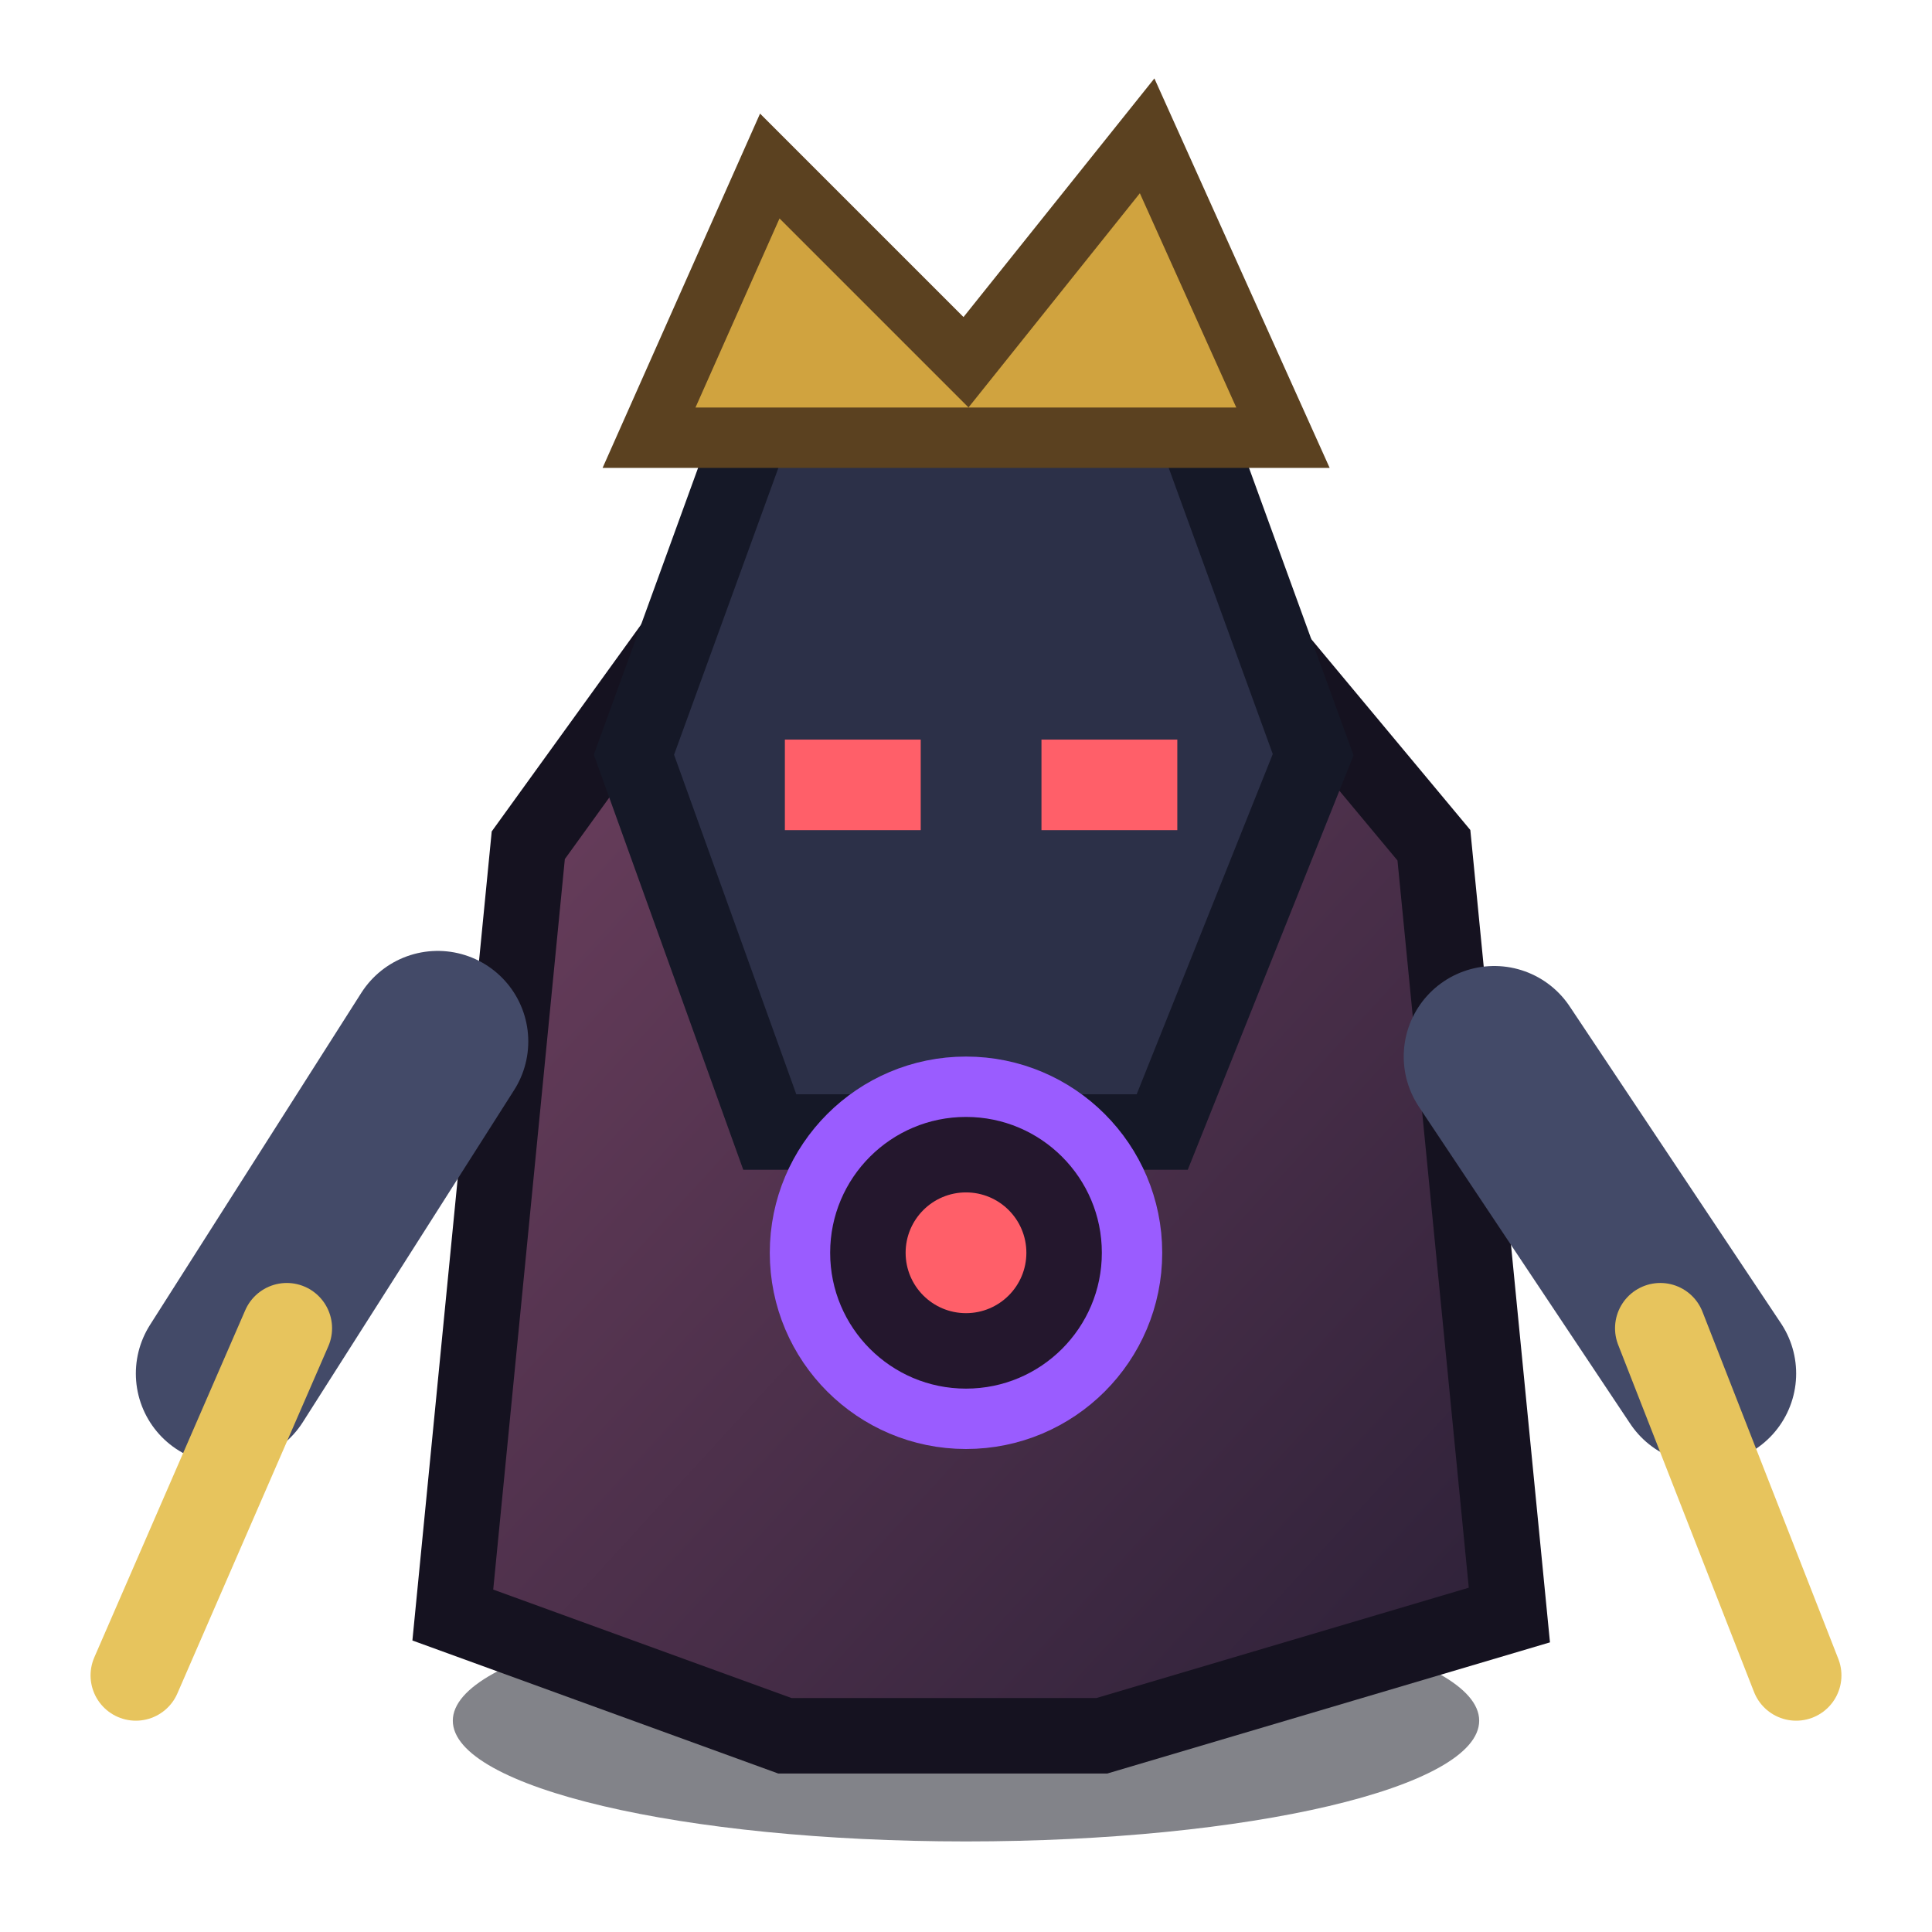
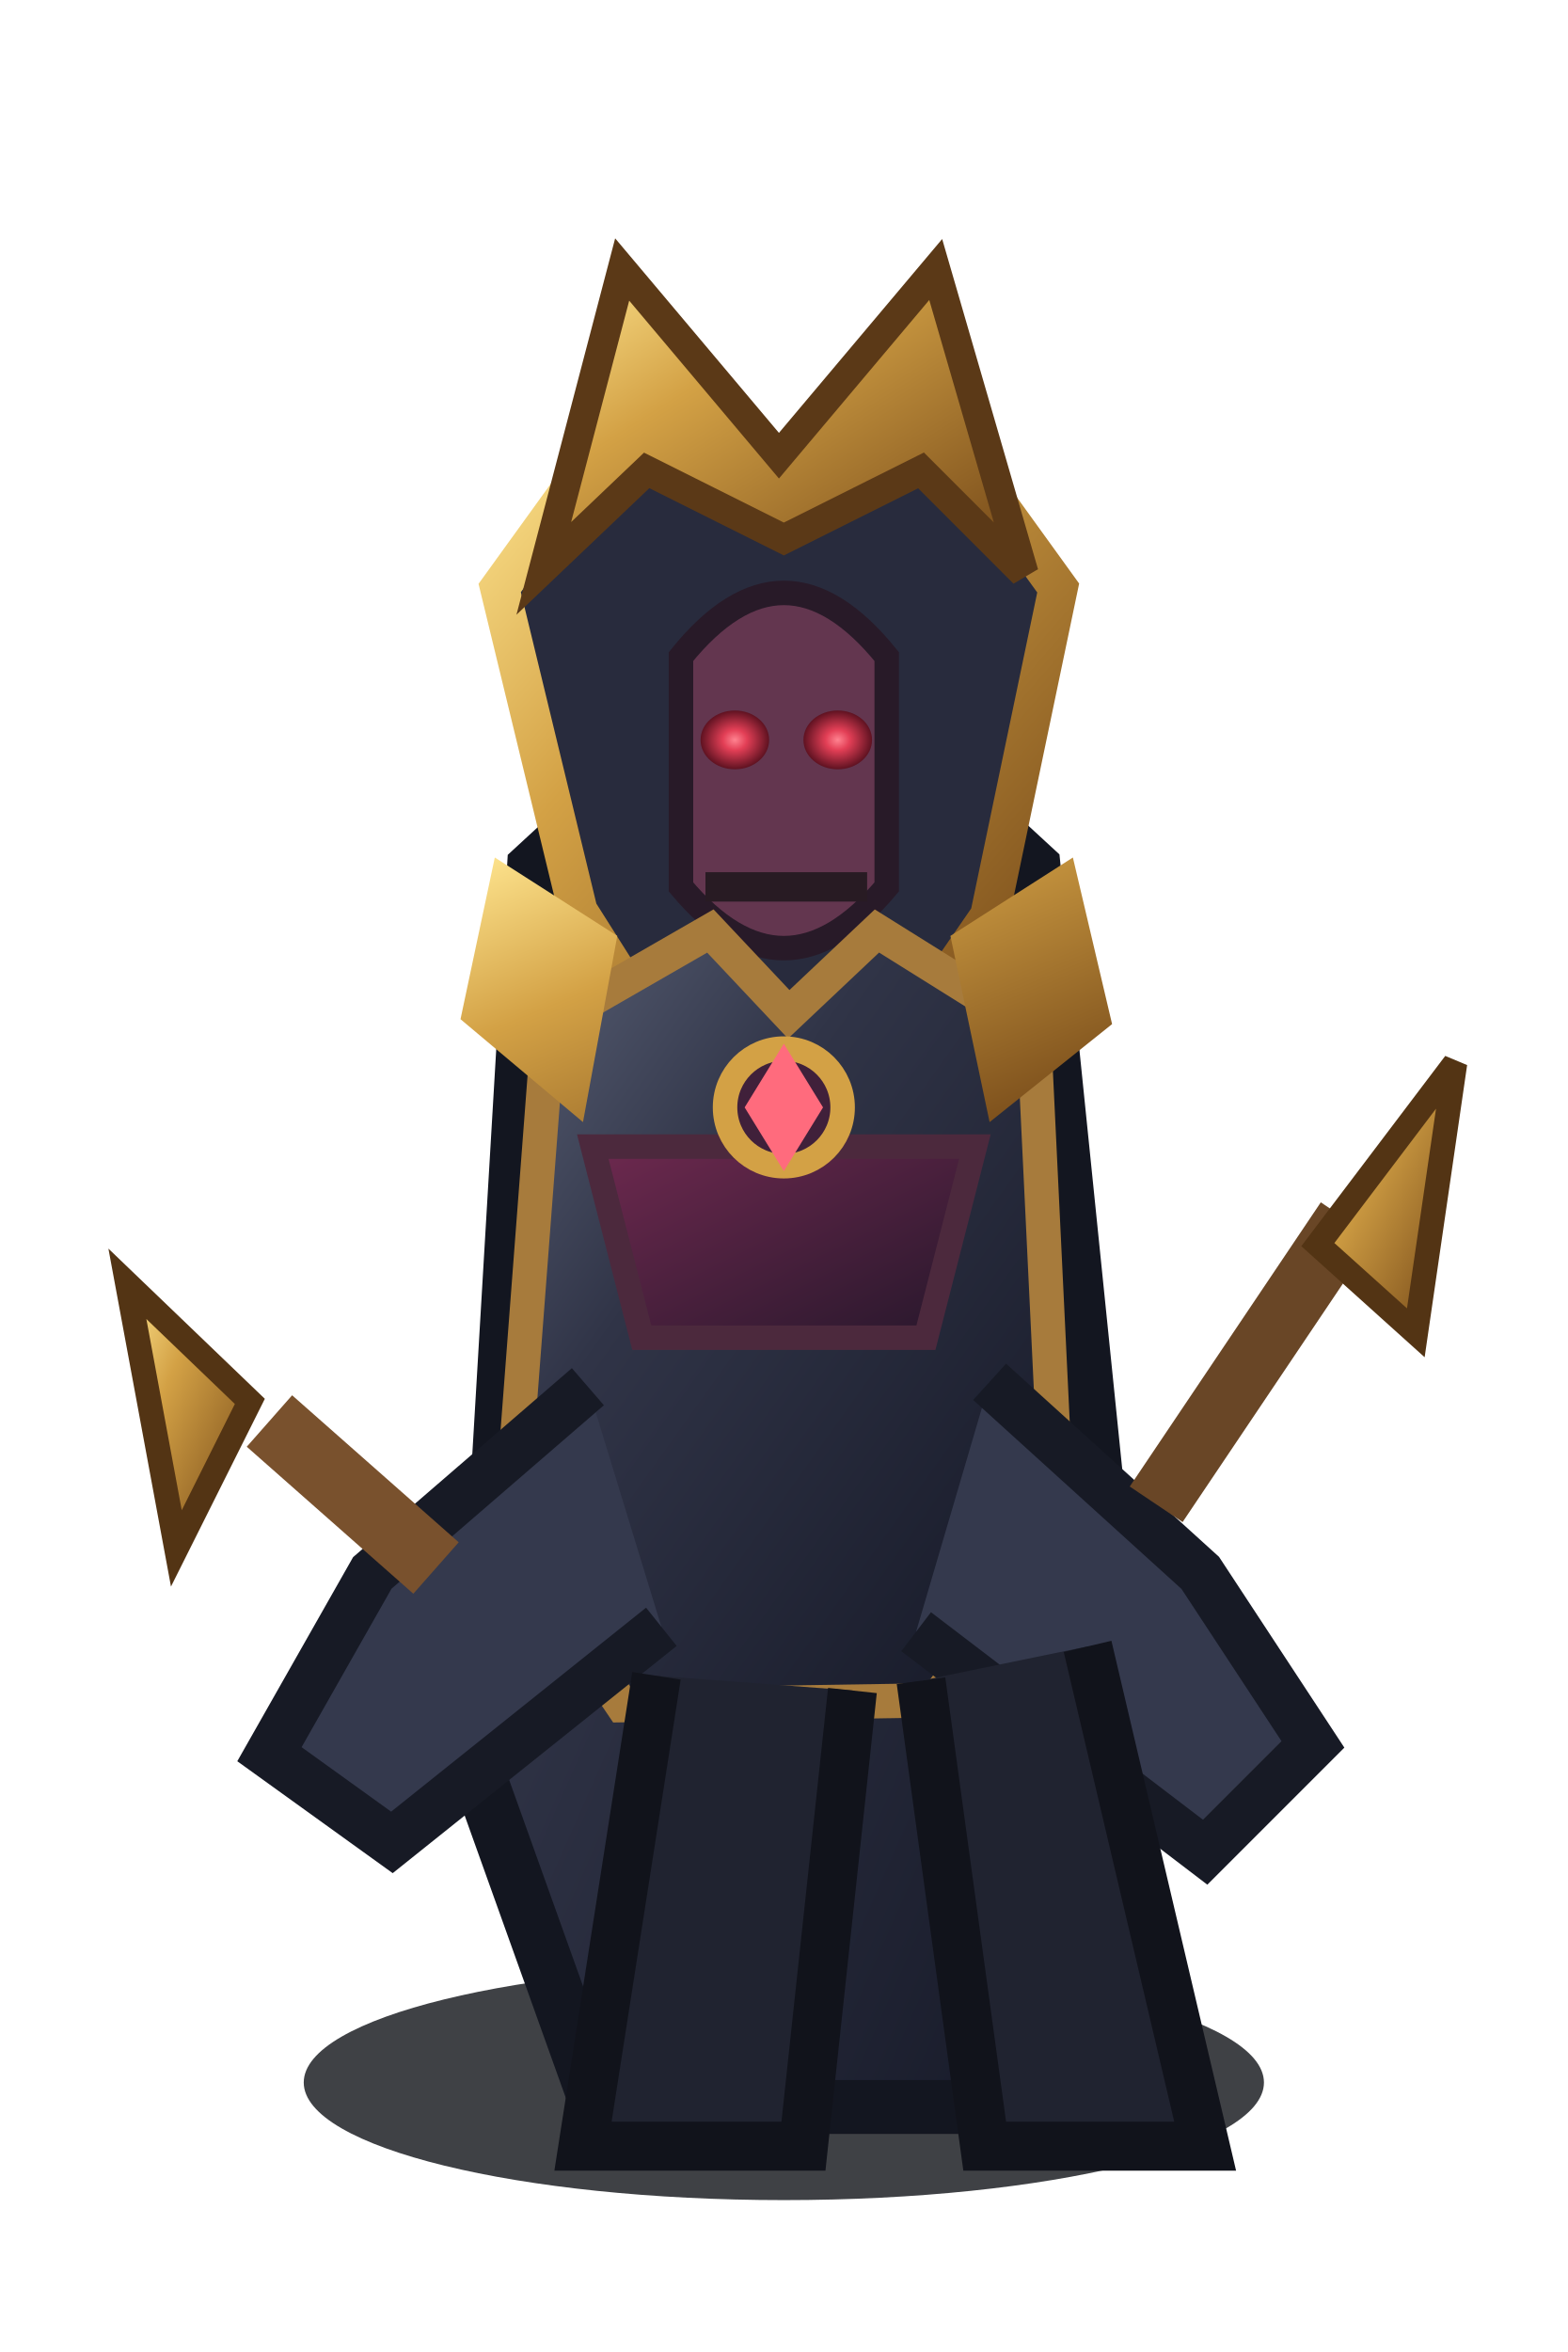
- <svg xmlns="http://www.w3.org/2000/svg" width="128" height="128" viewBox="0 0 128 128">
+ <svg xmlns="http://www.w3.org/2000/svg" width="320" height="480" viewBox="0 0 320 480">
  <defs>
-     <linearGradient id="w" x1="0" y1="0" x2="1" y2="1">
-       <stop stop-color="#704160" />
-       <stop offset="1" stop-color="#2b2037" />
+     <linearGradient id="armor" x1="0" y1="0" x2="1" y2="1">
+       <stop stop-color="#596075" />
+       <stop offset=".35" stop-color="#303447" />
+       <stop offset="1" stop-color="#151826" />
    </linearGradient>
+     <linearGradient id="gold" x1="0" y1="0" x2="1" y2="1">
+       <stop stop-color="#ffe690" />
+       <stop offset=".35" stop-color="#d3a145" />
+       <stop offset="1" stop-color="#704416" />
+     </linearGradient>
+     <linearGradient id="cloth" x1="0" y1="0" x2="1" y2="1">
+       <stop stop-color="#6e294f" />
+       <stop offset="1" stop-color="#26172b" />
+     </linearGradient>
+     <radialGradient id="red">
+       <stop stop-color="#ff8390" />
+       <stop offset=".35" stop-color="#e33f56" />
+       <stop offset="1" stop-color="#5f1221" />
+     </radialGradient>
  </defs>
-   <ellipse cx="64" cy="114" rx="34" ry="8" fill="#050814" opacity=".5" />
-   <path d="M30 107 35 56 48 38h32l15 18 5 51-27 8H52Z" fill="url(#w)" stroke="#151220" stroke-width="5" />
-   <path d="M42 50 50 28h29l8 22-10 25H51Z" fill="#2c3048" stroke="#151827" stroke-width="5" />
-   <path d="M43 29 51 11l13 13 12-15 9 20Z" fill="#d0a33f" stroke="#5b4120" stroke-width="4" />
-   <path d="M52 49h9v6h-9zm17 0h9v6h-9z" fill="#ff5f69" />
-   <path d="M29 69 15 91m84-21 14 21" stroke="#434a68" stroke-width="12" stroke-linecap="round" />
-   <path d="M19 88 9 111m101-23 9 23" stroke="#e7c45d" stroke-width="6" stroke-linecap="round" />
-   <circle cx="64" cy="83" r="11" fill="#24172d" stroke="#9a5cff" stroke-width="4" />
-   <circle cx="64" cy="83" r="4" fill="#ff5f69" />
+   <ellipse cx="160" cy="425" rx="98" ry="24" fill="#02050a" opacity=".76" />
+   <path d="M98 363 109 177 160 130 211 177 230 363 199 430 122 430Z" fill="url(#armor)" stroke="#131620" stroke-width="11" />
+   <path d="M118 186 102 120 128 84 159 106 190 84 216 120 202 187 182 216 137 216Z" fill="#282b3d" stroke="url(#gold)" stroke-width="8" />
+   <path d="M111 116 127 55 159 93 191 55 209 117 188 96 160 110 132 96Z" fill="url(#gold)" stroke="#5b3917" stroke-width="6" />
+   <path d="M139 134q21-26 42 0v47q-21 25-42 0Z" fill="#63364f" stroke="#281a28" stroke-width="5" />
+   <ellipse cx="150" cy="151" rx="7" ry="6" fill="url(#red)" />
+   <ellipse cx="171" cy="151" rx="7" ry="6" fill="url(#red)" />
+   <path d="M144 181h33" stroke="#281b23" stroke-width="6" />
+   <path d="M112 209 145 190 161 207 179 190 211 210 216 314 191 347 127 348 104 314Z" fill="url(#armor)" stroke="#a77b3c" stroke-width="7" />
+   <path d="M121 234h78l-10 39h-58Z" fill="url(#cloth)" stroke="#4c293d" stroke-width="5" />
+   <path d="M120 283 76 321 55 358 80 376 135 332" fill="#34394d" stroke="#171a25" stroke-width="10" />
+   <path d="M202 282 245 321 268 356 246 378 187 333" fill="#34394d" stroke="#171a25" stroke-width="10" />
+   <path d="M134 342 119 438h45l10-93M188 343l13 95h45l-24-102" fill="#202330" stroke="#11131b" stroke-width="10" />
+   <path d="M89 320 55 290" stroke="#79512d" stroke-width="14" />
+   <path d="M51 286 26 262 36 316Z" fill="url(#gold)" stroke="#533414" stroke-width="5" />
+   <path d="M236 307 275 249" stroke="#694626" stroke-width="13" />
+   <path d="M269 254 297 217 289 272Z" fill="url(#gold)" stroke="#533414" stroke-width="5" />
+   <path d="M126 191 101 175 94 208 119 229ZM194 191l25-16 8 34-25 20Z" fill="url(#gold)" />
+   <circle cx="160" cy="226" r="12" fill="#40203a" stroke="#d3a145" stroke-width="5" />
+   <path d="M152 226 160 213 168 226 160 239Z" fill="#ff6b7d" />
</svg>
